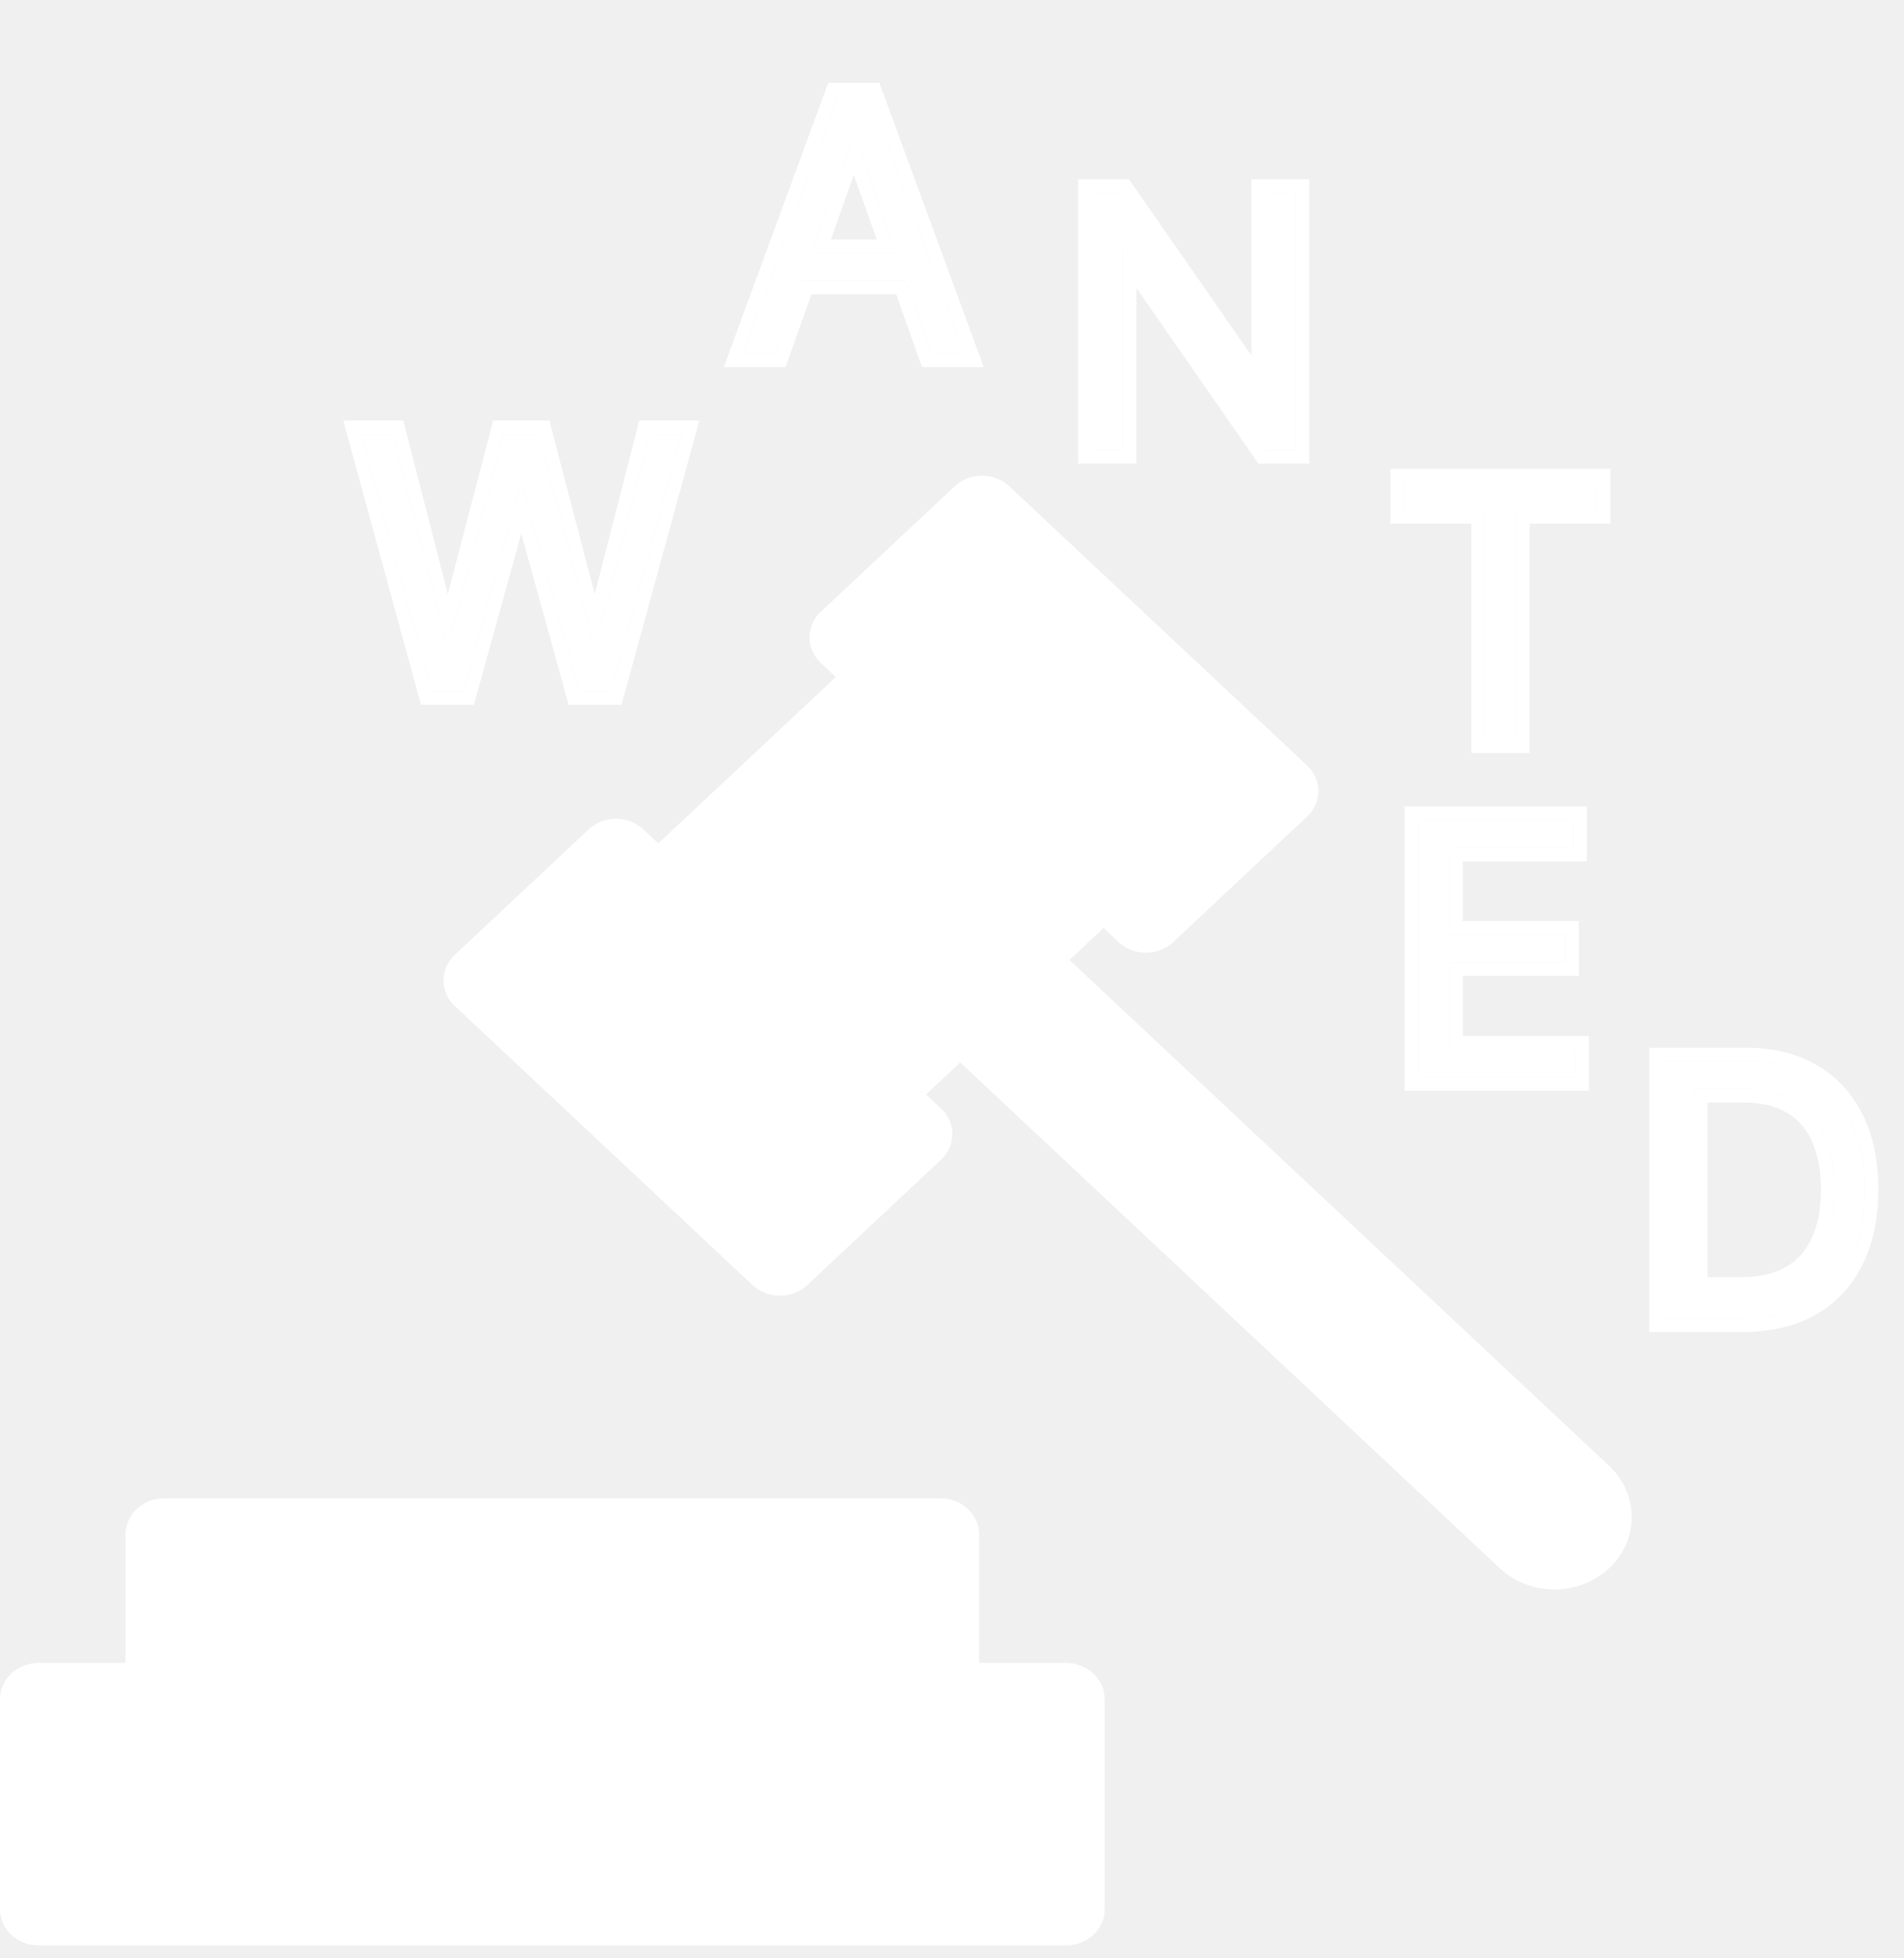
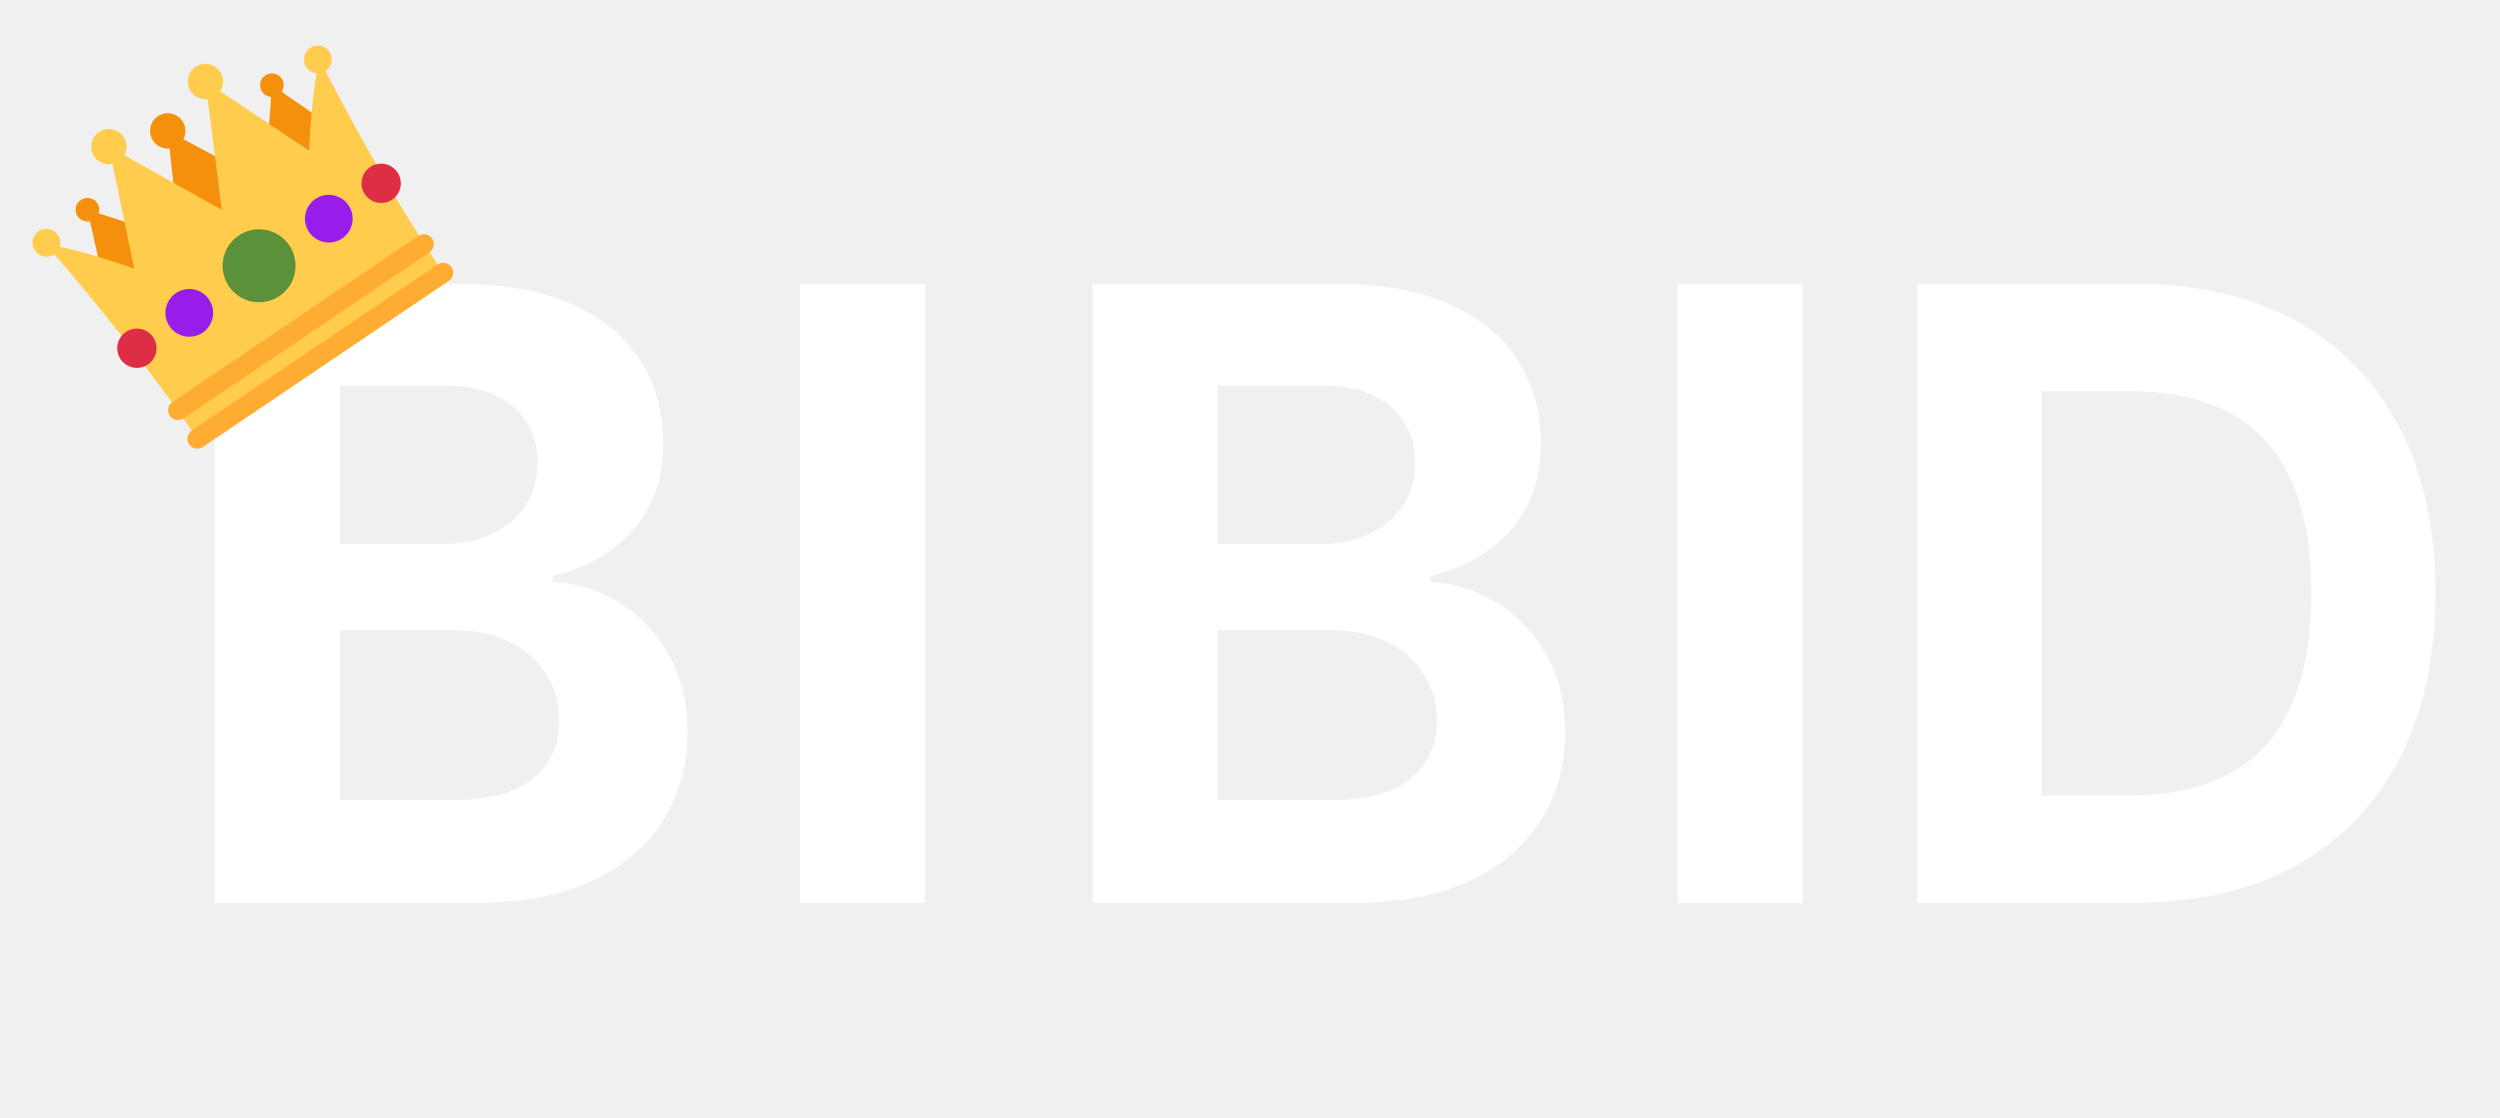
- <svg xmlns="http://www.w3.org/2000/svg" width="70" height="72" viewBox="0 0 70 72" fill="none">
-   <mask id="path-1-outside-1_421_2" maskUnits="userSpaceOnUse" x="12" y="15.419" width="14" height="11" fill="black">
-     <rect fill="white" x="12" y="15.419" width="14" height="11" />
-     <path d="M15.862 25.419L13.277 15.964H14.44L16.416 23.664H16.509L18.521 15.964H19.814L21.827 23.664H21.919L23.895 15.964H25.058L22.473 25.419H21.291L19.204 17.885H19.131L17.044 25.419H15.862Z" />
-   </mask>
-   <path d="M15.862 25.419L13.277 15.964H14.44L16.416 23.664H16.509L18.521 15.964H19.814L21.827 23.664H21.919L23.895 15.964H25.058L22.473 25.419H21.291L19.204 17.885H19.131L17.044 25.419H15.862Z" fill="white" />
-   <path d="M15.862 25.419L15.38 25.551L15.481 25.919H15.862V25.419ZM13.277 15.964V15.464H12.622L12.795 16.096L13.277 15.964ZM14.44 15.964L14.925 15.84L14.828 15.464H14.44V15.964ZM16.416 23.664L15.932 23.789L16.028 24.164H16.416V23.664ZM16.509 23.664V24.164H16.895L16.992 23.791L16.509 23.664ZM18.521 15.964V15.464H18.135L18.038 15.838L18.521 15.964ZM19.814 15.964L20.298 15.838L20.2 15.464H19.814V15.964ZM21.827 23.664L21.343 23.791L21.441 24.164H21.827V23.664ZM21.919 23.664V24.164H22.307L22.403 23.789L21.919 23.664ZM23.895 15.964V15.464H23.507L23.411 15.84L23.895 15.964ZM25.058 15.964L25.541 16.096L25.713 15.464H25.058V15.964ZM22.473 25.419V25.919H22.855L22.955 25.551L22.473 25.419ZM21.291 25.419L20.809 25.552L20.911 25.919H21.291V25.419ZM19.204 17.885L19.686 17.751L19.585 17.385H19.204V17.885ZM19.131 17.885V17.385H18.75L18.649 17.751L19.131 17.885ZM17.044 25.419V25.919H17.424L17.526 25.552L17.044 25.419ZM16.345 25.287L13.759 15.832L12.795 16.096L15.38 25.551L16.345 25.287ZM13.277 16.464H14.44V15.464H13.277V16.464ZM13.956 16.088L15.932 23.789L16.901 23.54L14.925 15.84L13.956 16.088ZM16.416 24.164H16.509V23.164H16.416V24.164ZM16.992 23.791L19.005 16.091L18.038 15.838L16.025 23.538L16.992 23.791ZM18.521 16.464H19.814V15.464H18.521V16.464ZM19.33 16.091L21.343 23.791L22.311 23.538L20.298 15.838L19.33 16.091ZM21.827 24.164H21.919V23.164H21.827V24.164ZM22.403 23.789L24.379 16.088L23.411 15.84L21.435 23.54L22.403 23.789ZM23.895 16.464H25.058V15.464H23.895V16.464ZM24.576 15.832L21.991 25.287L22.955 25.551L25.541 16.096L24.576 15.832ZM22.473 24.919H21.291V25.919H22.473V24.919ZM21.773 25.285L19.686 17.751L18.723 18.018L20.809 25.552L21.773 25.285ZM19.204 17.385H19.131V18.385H19.204V17.385ZM18.649 17.751L16.562 25.285L17.526 25.552L19.613 18.018L18.649 17.751ZM17.044 24.919H15.862V25.919H17.044V24.919Z" fill="white" mask="url(#path-1-outside-1_421_2)" />
-   <mask id="path-3-outside-2_421_2" maskUnits="userSpaceOnUse" x="26" y="3" width="11" height="11" fill="black">
-     <rect fill="white" x="26" y="3" width="11" height="11" />
-     <path d="M28.533 13H27.332L30.804 3.545H31.986L35.457 13H34.257L31.432 5.041H31.358L28.533 13ZM28.976 9.307H33.814V10.322H28.976V9.307Z" />
-   </mask>
-   <path d="M28.533 13H27.332L30.804 3.545H31.986L35.457 13H34.257L31.432 5.041H31.358L28.533 13ZM28.976 9.307H33.814V10.322H28.976V9.307Z" fill="white" />
-   <path d="M28.533 13V13.5H28.886L29.004 13.167L28.533 13ZM27.332 13L26.863 12.828L26.616 13.5H27.332V13ZM30.804 3.545V3.045H30.455L30.335 3.373L30.804 3.545ZM31.986 3.545L32.455 3.373L32.335 3.045H31.986V3.545ZM35.457 13V13.5H36.174L35.927 12.828L35.457 13ZM34.257 13L33.786 13.167L33.904 13.5H34.257V13ZM31.432 5.041L31.903 4.874L31.785 4.541H31.432V5.041ZM31.358 5.041V4.541H31.005L30.887 4.874L31.358 5.041ZM28.976 9.307V8.807H28.476V9.307H28.976ZM33.814 9.307H34.314V8.807H33.814V9.307ZM33.814 10.322V10.822H34.314V10.322H33.814ZM28.976 10.322H28.476V10.822H28.976V10.322ZM28.533 12.5H27.332V13.5H28.533V12.5ZM27.802 13.172L31.273 3.718L30.335 3.373L26.863 12.828L27.802 13.172ZM30.804 4.045H31.986V3.045H30.804V4.045ZM31.516 3.718L34.988 13.172L35.927 12.828L32.455 3.373L31.516 3.718ZM35.457 12.5H34.257V13.5H35.457V12.5ZM34.728 12.833L31.903 4.874L30.961 5.208L33.786 13.167L34.728 12.833ZM31.432 4.541H31.358V5.541H31.432V4.541ZM30.887 4.874L28.061 12.833L29.004 13.167L31.829 5.208L30.887 4.874ZM28.976 9.807H33.814V8.807H28.976V9.807ZM33.314 9.307V10.322H34.314V9.307H33.314ZM33.814 9.822H28.976V10.822H33.814V9.822ZM29.476 10.322V9.307H28.476V10.322H29.476Z" fill="white" mask="url(#path-3-outside-2_421_2)" />
-   <mask id="path-5-outside-3_421_2" maskUnits="userSpaceOnUse" x="39" y="6.548" width="10" height="11" fill="black">
-     <rect fill="white" x="39" y="6.548" width="10" height="11" />
-     <path d="M47.642 7.094V16.548H46.534L41.382 9.125H41.29V16.548H40.145V7.094H41.253L46.423 14.535H46.516V7.094H47.642Z" />
-   </mask>
-   <path d="M47.642 7.094V16.548H46.534L41.382 9.125H41.29V16.548H40.145V7.094H41.253L46.423 14.535H46.516V7.094H47.642Z" fill="white" />
-   <path d="M47.642 7.094H48.142V6.594H47.642V7.094ZM47.642 16.548V17.048H48.142V16.548H47.642ZM46.534 16.548L46.123 16.833L46.273 17.048H46.534V16.548ZM41.382 9.125L41.793 8.84L41.644 8.625H41.382V9.125ZM41.29 9.125V8.625H40.79V9.125H41.29ZM41.29 16.548V17.048H41.79V16.548H41.29ZM40.145 16.548H39.645V17.048H40.145V16.548ZM40.145 7.094V6.594H39.645V7.094H40.145ZM41.253 7.094L41.663 6.808L41.514 6.594H41.253V7.094ZM46.423 14.535L46.013 14.821L46.162 15.035H46.423V14.535ZM46.516 14.535V15.035H47.016V14.535H46.516ZM46.516 7.094V6.594H46.016V7.094H46.516ZM47.142 7.094V16.548H48.142V7.094H47.142ZM47.642 16.048H46.534V17.048H47.642V16.048ZM46.945 16.263L41.793 8.84L40.971 9.41L46.123 16.833L46.945 16.263ZM41.382 8.625H41.29V9.625H41.382V8.625ZM40.79 9.125V16.548H41.79V9.125H40.79ZM41.29 16.048H40.145V17.048H41.29V16.048ZM40.645 16.548V7.094H39.645V16.548H40.645ZM40.145 7.594H41.253V6.594H40.145V7.594ZM40.842 7.379L46.013 14.821L46.834 14.25L41.663 6.808L40.842 7.379ZM46.423 15.035H46.516V14.035H46.423V15.035ZM47.016 14.535V7.094H46.016V14.535H47.016ZM46.516 7.594H47.642V6.594H46.516V7.594Z" fill="white" mask="url(#path-5-outside-3_421_2)" />
-   <mask id="path-7-outside-4_421_2" maskUnits="userSpaceOnUse" x="51" y="17.193" width="9" height="11" fill="black">
-     <rect fill="white" x="51" y="17.193" width="9" height="11" />
-     <path d="M51.628 18.754V17.738H58.719V18.754H55.746V27.193H54.601V18.754H51.628Z" />
-   </mask>
-   <path d="M51.628 18.754V17.738H58.719V18.754H55.746V27.193H54.601V18.754H51.628Z" fill="white" />
-   <path d="M51.628 18.754H51.128V19.254H51.628V18.754ZM51.628 17.738V17.238H51.128V17.738H51.628ZM58.719 17.738H59.219V17.238H58.719V17.738ZM58.719 18.754V19.254H59.219V18.754H58.719ZM55.746 18.754V18.254H55.246V18.754H55.746ZM55.746 27.193V27.693H56.246V27.193H55.746ZM54.601 27.193H54.101V27.693H54.601V27.193ZM54.601 18.754H55.101V18.254H54.601V18.754ZM52.128 18.754V17.738H51.128V18.754H52.128ZM51.628 18.238H58.719V17.238H51.628V18.238ZM58.219 17.738V18.754H59.219V17.738H58.219ZM58.719 18.254H55.746V19.254H58.719V18.254ZM55.246 18.754V27.193H56.246V18.754H55.246ZM55.746 26.693H54.601V27.693H55.746V26.693ZM55.101 27.193V18.754H54.101V27.193H55.101ZM54.601 18.254H51.628V19.254H54.601V18.254Z" fill="white" mask="url(#path-7-outside-4_421_2)" />
-   <mask id="path-9-outside-5_421_2" maskUnits="userSpaceOnUse" x="51" y="29.611" width="8" height="11" fill="black">
-     <rect fill="white" x="51" y="29.611" width="8" height="11" />
-     <path d="M52.145 39.611V30.157H57.851V31.172H53.29V34.367H57.555V35.383H53.29V38.596H57.925V39.611H52.145Z" />
-   </mask>
-   <path d="M52.145 39.611V30.157H57.851V31.172H53.29V34.367H57.555V35.383H53.29V38.596H57.925V39.611H52.145Z" fill="white" />
-   <path d="M52.145 39.611H51.645V40.111H52.145V39.611ZM52.145 30.157V29.657H51.645V30.157H52.145ZM57.851 30.157H58.351V29.657H57.851V30.157ZM57.851 31.172V31.672H58.351V31.172H57.851ZM53.29 31.172V30.672H52.79V31.172H53.29ZM53.29 34.367H52.79V34.867H53.29V34.367ZM57.555 34.367H58.055V33.867H57.555V34.367ZM57.555 35.383V35.883H58.055V35.383H57.555ZM53.29 35.383V34.883H52.79V35.383H53.29ZM53.29 38.596H52.79V39.096H53.29V38.596ZM57.925 38.596H58.425V38.096H57.925V38.596ZM57.925 39.611V40.111H58.425V39.611H57.925ZM52.645 39.611V30.157H51.645V39.611H52.645ZM52.145 30.657H57.851V29.657H52.145V30.657ZM57.351 30.157V31.172H58.351V30.157H57.351ZM57.851 30.672H53.29V31.672H57.851V30.672ZM52.79 31.172V34.367H53.79V31.172H52.79ZM53.29 34.867H57.555V33.867H53.29V34.867ZM57.055 34.367V35.383H58.055V34.367H57.055ZM57.555 34.883H53.29V35.883H57.555V34.883ZM52.79 35.383V38.596H53.79V35.383H52.79ZM53.29 39.096H57.925V38.096H53.29V39.096ZM57.425 38.596V39.611H58.425V38.596H57.425ZM57.925 39.111H52.145V40.111H57.925V39.111Z" fill="white" mask="url(#path-9-outside-5_421_2)" />
-   <mask id="path-11-outside-6_421_2" maskUnits="userSpaceOnUse" x="60" y="38.482" width="10" height="11" fill="black">
-     <rect fill="white" x="60" y="38.482" width="10" height="11" />
-     <path d="M64.062 48.482H61.145V39.027H64.192C65.109 39.027 65.894 39.217 66.546 39.595C67.199 39.971 67.699 40.511 68.046 41.216C68.394 41.917 68.568 42.758 68.568 43.736C68.568 44.721 68.393 45.569 68.042 46.28C67.691 46.988 67.18 47.532 66.509 47.914C65.838 48.293 65.023 48.482 64.062 48.482ZM62.29 47.466H63.989C64.77 47.466 65.418 47.316 65.932 47.014C66.446 46.712 66.829 46.283 67.082 45.726C67.334 45.169 67.46 44.506 67.46 43.736C67.46 42.973 67.336 42.316 67.086 41.765C66.837 41.211 66.465 40.786 65.969 40.491C65.474 40.192 64.856 40.043 64.118 40.043H62.29V47.466Z" />
-   </mask>
-   <path d="M64.062 48.482H61.145V39.027H64.192C65.109 39.027 65.894 39.217 66.546 39.595C67.199 39.971 67.699 40.511 68.046 41.216C68.394 41.917 68.568 42.758 68.568 43.736C68.568 44.721 68.393 45.569 68.042 46.28C67.691 46.988 67.18 47.532 66.509 47.914C65.838 48.293 65.023 48.482 64.062 48.482ZM62.29 47.466H63.989C64.77 47.466 65.418 47.316 65.932 47.014C66.446 46.712 66.829 46.283 67.082 45.726C67.334 45.169 67.46 44.506 67.46 43.736C67.46 42.973 67.336 42.316 67.086 41.765C66.837 41.211 66.465 40.786 65.969 40.491C65.474 40.192 64.856 40.043 64.118 40.043H62.29V47.466Z" fill="white" />
-   <path d="M61.145 48.482H60.645V48.982H61.145V48.482ZM61.145 39.027V38.527H60.645V39.027H61.145ZM66.546 39.595L66.295 40.028L66.297 40.029L66.546 39.595ZM68.046 41.216L67.598 41.437L67.599 41.438L68.046 41.216ZM68.042 46.28L68.49 46.502L68.49 46.501L68.042 46.28ZM66.509 47.914L66.755 48.35L66.756 48.349L66.509 47.914ZM62.29 47.466H61.79V47.966H62.29V47.466ZM65.932 47.014L65.679 46.583L65.932 47.014ZM67.086 41.765L66.63 41.97L66.631 41.971L67.086 41.765ZM65.969 40.491L65.711 40.919L65.713 40.92L65.969 40.491ZM62.29 40.043V39.543H61.79V40.043H62.29ZM64.062 47.982H61.145V48.982H64.062V47.982ZM61.645 48.482V39.027H60.645V48.482H61.645ZM61.145 39.527H64.192V38.527H61.145V39.527ZM64.192 39.527C65.04 39.527 65.734 39.702 66.295 40.028L66.797 39.163C66.053 38.731 65.178 38.527 64.192 38.527V39.527ZM66.297 40.029C66.859 40.352 67.292 40.817 67.598 41.437L68.495 40.994C68.105 40.205 67.538 39.589 66.796 39.162L66.297 40.029ZM67.599 41.438C67.905 42.055 68.068 42.816 68.068 43.736H69.068C69.068 42.699 68.884 41.779 68.495 40.994L67.599 41.438ZM68.068 43.736C68.068 44.663 67.903 45.431 67.594 46.059L68.49 46.501C68.882 45.707 69.068 44.78 69.068 43.736H68.068ZM67.594 46.058C67.286 46.679 66.844 47.148 66.262 47.48L66.756 48.349C67.516 47.917 68.096 47.297 68.49 46.502L67.594 46.058ZM66.263 47.479C65.684 47.806 64.958 47.982 64.062 47.982V48.982C65.088 48.982 65.993 48.78 66.755 48.35L66.263 47.479ZM62.29 47.966H63.989V46.966H62.29V47.966ZM63.989 47.966C64.832 47.966 65.574 47.804 66.185 47.445L65.679 46.583C65.262 46.827 64.708 46.966 63.989 46.966V47.966ZM66.185 47.445C66.791 47.09 67.243 46.581 67.537 45.932L66.626 45.52C66.415 45.985 66.102 46.335 65.679 46.583L66.185 47.445ZM67.537 45.932C67.825 45.296 67.96 44.559 67.96 43.736H66.96C66.96 44.452 66.843 45.042 66.626 45.52L67.537 45.932ZM67.96 43.736C67.96 42.92 67.827 42.189 67.542 41.559L66.631 41.971C66.844 42.443 66.96 43.026 66.96 43.736H67.96ZM67.542 41.56C67.253 40.918 66.814 40.412 66.225 40.061L65.713 40.92C66.116 41.16 66.421 41.504 66.63 41.97L67.542 41.56ZM66.227 40.062C65.635 39.706 64.923 39.543 64.118 39.543V40.543C64.79 40.543 65.312 40.679 65.711 40.919L66.227 40.062ZM64.118 39.543H62.29V40.543H64.118V39.543ZM61.79 40.043V47.466H62.79V40.043H61.79Z" fill="white" mask="url(#path-11-outside-6_421_2)" />
-   <path d="M35.942 61.151V61.213H36.005H39.2C39.954 61.213 40.559 61.785 40.559 62.482V70.204C40.559 70.901 39.954 71.473 39.2 71.473H1.42C0.666 71.473 0.062 70.901 0.062 70.204V62.482C0.062 61.785 0.666 61.213 1.42 61.213H4.616H4.678V61.151V56.428C4.678 55.73 5.283 55.158 6.036 55.158H34.585C35.338 55.158 35.942 55.73 35.942 56.428V61.151Z" fill="white" stroke="white" stroke-width="0.125" />
-   <path d="M39.282 35.256L39.234 35.302L39.282 35.347L59.125 53.948C60.208 54.963 60.208 56.607 59.125 57.622L59.167 57.667L59.125 57.622C58.04 58.64 56.279 58.64 55.193 57.622L35.35 39.022L35.307 38.982L35.264 39.022L34.009 40.199L33.961 40.244L34.009 40.29L34.561 40.806C35.089 41.302 35.089 42.103 34.561 42.598L29.64 47.211L29.682 47.257L29.64 47.211C29.109 47.709 28.247 47.709 27.716 47.211L16.768 36.948L16.725 36.994L16.768 36.948C16.239 36.453 16.239 35.652 16.768 35.157L16.725 35.111L16.768 35.157L21.689 30.544C22.22 30.046 23.082 30.046 23.612 30.544L24.163 31.061L24.206 31.101L24.249 31.061L30.777 24.942L30.826 24.896L30.777 24.851L30.226 24.334L30.185 24.377L30.226 24.334C29.697 23.838 29.697 23.037 30.226 22.542L30.226 22.542L35.147 17.929C35.677 17.432 36.539 17.432 37.07 17.929L37.112 17.884L37.07 17.929L48.018 28.192L48.019 28.192C48.547 28.687 48.547 29.489 48.018 29.984L43.097 34.597C42.567 35.094 41.705 35.094 41.174 34.597L40.623 34.08L40.58 34.04L40.537 34.08L39.282 35.256Z" fill="white" stroke="white" stroke-width="0.125" />
+ <svg xmlns="http://www.w3.org/2000/svg" width="94" height="42" viewBox="0 0 94 42" fill="none">
+   <path d="M8.086 33.949V10.676H17.268C18.972 10.676 20.393 10.934 21.529 11.449C22.665 11.964 23.518 12.672 24.086 13.574C24.654 14.475 24.938 15.505 24.938 16.665C24.938 17.589 24.756 18.392 24.393 19.074C24.029 19.748 23.533 20.301 22.904 20.733C22.275 21.165 21.567 21.471 20.779 21.653V21.88C21.643 21.918 22.461 22.168 23.233 22.63C24.006 23.093 24.635 23.74 25.12 24.574C25.605 25.399 25.847 26.392 25.847 27.551C25.847 28.771 25.544 29.865 24.938 30.835C24.34 31.797 23.449 32.559 22.268 33.119C21.086 33.672 19.616 33.949 17.858 33.949H8.086ZM12.779 30.085H16.961C18.378 30.085 19.408 29.812 20.052 29.267C20.703 28.721 21.029 28.002 21.029 27.108C21.029 26.449 20.866 25.865 20.54 25.358C20.222 24.843 19.768 24.437 19.177 24.142C18.586 23.846 17.881 23.699 17.063 23.699H12.779V30.085ZM12.779 20.46H16.597C17.287 20.46 17.904 20.339 18.449 20.096C18.995 19.846 19.423 19.494 19.733 19.04C20.052 18.577 20.211 18.028 20.211 17.392C20.211 16.536 19.908 15.839 19.302 15.301C18.696 14.763 17.824 14.494 16.688 14.494H12.779V20.46Z" fill="white" />
+   <path d="M34.779 10.676V33.949H30.086V10.676H34.779Z" fill="white" />
+   <path d="M41.086 33.949V10.676H50.268C51.972 10.676 53.393 10.934 54.529 11.449C55.665 11.964 56.518 12.672 57.086 13.574C57.654 14.475 57.938 15.505 57.938 16.665C57.938 17.589 57.756 18.392 57.393 19.074C57.029 19.748 56.533 20.301 55.904 20.733C55.275 21.165 54.567 21.471 53.779 21.653V21.88C54.643 21.918 55.461 22.168 56.233 22.63C57.006 23.093 57.635 23.74 58.12 24.574C58.605 25.399 58.847 26.392 58.847 27.551C58.847 28.771 58.544 29.865 57.938 30.835C57.34 31.797 56.449 32.559 55.268 33.119C54.086 33.672 52.616 33.949 50.858 33.949H41.086ZM45.779 30.085H49.961C51.377 30.085 52.408 29.812 53.052 29.267C53.703 28.721 54.029 28.002 54.029 27.108C54.029 26.449 53.866 25.865 53.54 25.358C53.222 24.843 52.768 24.437 52.177 24.142C51.586 23.846 50.881 23.699 50.063 23.699H45.779V30.085ZM45.779 20.46H49.597C50.287 20.46 50.904 20.339 51.449 20.096C51.995 19.846 52.423 19.494 52.733 19.04C53.052 18.577 53.211 18.028 53.211 17.392C53.211 16.536 52.908 15.839 52.302 15.301C51.696 14.763 50.824 14.494 49.688 14.494H45.779V20.46Z" fill="white" />
+   <path d="M67.779 10.676V33.949H63.086V10.676H67.779Z" fill="white" />
+   <path d="M80.211 33.949H72.086V10.676H80.313C82.646 10.676 84.654 11.142 86.336 12.074C88.018 12.998 89.309 14.327 90.211 16.062C91.12 17.797 91.574 19.873 91.574 22.29C91.574 24.714 91.12 26.797 90.211 28.54C89.302 30.282 87.999 31.619 86.302 32.551C84.605 33.483 82.574 33.949 80.211 33.949ZM76.779 29.915H80.006C81.521 29.915 82.79 29.642 83.813 29.096C84.836 28.551 85.605 27.718 86.12 26.596C86.643 25.475 86.904 24.04 86.904 22.29C86.904 20.547 86.643 19.119 86.12 18.005C85.605 16.884 84.84 16.055 83.824 15.517C82.809 14.979 81.555 14.71 80.063 14.71H76.779V29.915Z" fill="white" />
+   <path d="M7.55 9.262L3.288 7.885L4.113 11.582L7.55 9.262Z" fill="#F4900C" />
+   <path d="M6.307 4.921L6.863 10.106L10.909 7.375L6.307 4.921Z" fill="#F4900C" />
+   <path d="M9.908 7.67L10.224 3.202L13.345 5.35L9.908 7.67Z" fill="#F4900C" />
+   <path d="M11.626 5.665L7.723 3.063L8.339 7.884L8.337 7.886L8.334 7.887L4.093 5.513L5.047 10.106C3.174 9.415 1.694 9.162 1.694 9.162C1.694 9.162 4.869 12.721 7.419 16.498L16.668 10.254C14.118 6.477 12.003 2.202 12.003 2.202C12.003 2.202 11.685 3.669 11.626 5.665Z" fill="#FFCC4D" />
+   <path d="M10.509 11.13C11.136 10.706 11.302 9.853 10.878 9.226C10.454 8.598 9.601 8.432 8.973 8.856C8.345 9.28 8.18 10.133 8.604 10.761C9.028 11.389 9.881 11.554 10.509 11.13Z" fill="#5C913B" />
+   <path d="M12.865 8.966C13.276 8.689 13.384 8.131 13.107 7.721C12.83 7.31 12.272 7.202 11.861 7.479C11.451 7.756 11.342 8.314 11.62 8.725C11.897 9.135 12.455 9.243 12.865 8.966Z" fill="#981CEB" />
+   <path d="M14.746 7.505C15.084 7.277 15.173 6.818 14.944 6.48C14.716 6.141 14.257 6.052 13.919 6.281C13.581 6.509 13.492 6.968 13.72 7.306C13.948 7.644 14.408 7.733 14.746 7.505Z" fill="#DD2E44" />
+   <path d="M7.62 12.508C8.03 12.23 8.139 11.673 7.861 11.262C7.584 10.851 7.026 10.743 6.616 11.021C6.205 11.298 6.097 11.855 6.374 12.266C6.651 12.677 7.209 12.785 7.62 12.508Z" fill="#981CEB" />
+   <path d="M5.561 13.706C5.899 13.478 5.988 13.019 5.76 12.68C5.532 12.342 5.072 12.253 4.734 12.482C4.396 12.71 4.307 13.169 4.535 13.507C4.764 13.845 5.223 13.934 5.561 13.706Z" fill="#DD2E44" />
+   <path d="M16.875 10.562L7.627 16.806C7.545 16.861 7.445 16.881 7.348 16.863C7.251 16.844 7.166 16.788 7.11 16.706C7.055 16.624 7.035 16.524 7.054 16.427C7.072 16.33 7.129 16.244 7.211 16.189L16.459 9.945C16.541 9.89 16.641 9.87 16.738 9.888C16.835 9.907 16.92 9.964 16.976 10.046C17.031 10.127 17.051 10.228 17.032 10.324C17.014 10.421 16.957 10.507 16.875 10.562ZM16.15 9.487L6.901 15.731C6.82 15.786 6.719 15.807 6.622 15.788C6.526 15.769 6.44 15.713 6.385 15.631C6.33 15.549 6.309 15.449 6.328 15.352C6.347 15.255 6.403 15.17 6.485 15.115L15.733 8.871C15.815 8.815 15.916 8.795 16.012 8.814C16.109 8.833 16.195 8.889 16.25 8.971C16.305 9.053 16.326 9.153 16.307 9.25C16.288 9.347 16.232 9.432 16.15 9.487Z" fill="#FFAC33" />
+   <path d="M2.038 9.56C2.278 9.399 2.341 9.073 2.179 8.834C2.018 8.594 1.692 8.531 1.453 8.693C1.213 8.854 1.15 9.18 1.312 9.419C1.474 9.659 1.799 9.722 2.038 9.56Z" fill="#FFCC4D" />
+   <path d="M3.536 8.252C3.738 8.115 3.792 7.839 3.655 7.636C3.518 7.433 3.242 7.38 3.039 7.517C2.836 7.654 2.783 7.93 2.92 8.133C3.057 8.336 3.333 8.389 3.536 8.252Z" fill="#F4900C" />
+   <path d="M4.464 6.063C4.768 5.858 4.848 5.446 4.643 5.142C4.438 4.838 4.026 4.758 3.722 4.963C3.418 5.168 3.338 5.581 3.543 5.885C3.748 6.188 4.161 6.268 4.464 6.063Z" fill="#FFCC4D" />
+   <path d="M12.245 2.67C12.484 2.508 12.547 2.183 12.385 1.943C12.224 1.703 11.898 1.64 11.659 1.802C11.419 1.964 11.356 2.289 11.518 2.529C11.68 2.768 12.005 2.831 12.245 2.67Z" fill="#FFCC4D" />
+   <path d="M10.472 3.569C10.675 3.432 10.728 3.157 10.591 2.954C10.454 2.751 10.178 2.697 9.975 2.834C9.772 2.971 9.719 3.247 9.856 3.45C9.993 3.653 10.269 3.706 10.472 3.569Z" fill="#F4900C" />
+   <path d="M8.094 3.613C8.398 3.408 8.478 2.996 8.273 2.692C8.067 2.388 7.655 2.308 7.351 2.513C7.048 2.718 6.968 3.131 7.173 3.434C7.378 3.738 7.79 3.818 8.094 3.613Z" fill="#FFCC4D" />
+   <path d="M6.678 5.471C6.982 5.266 7.062 4.854 6.857 4.55C6.652 4.246 6.239 4.166 5.936 4.371C5.632 4.577 5.552 4.989 5.757 5.293C5.962 5.597 6.375 5.677 6.678 5.471Z" fill="#F4900C" />
</svg>
